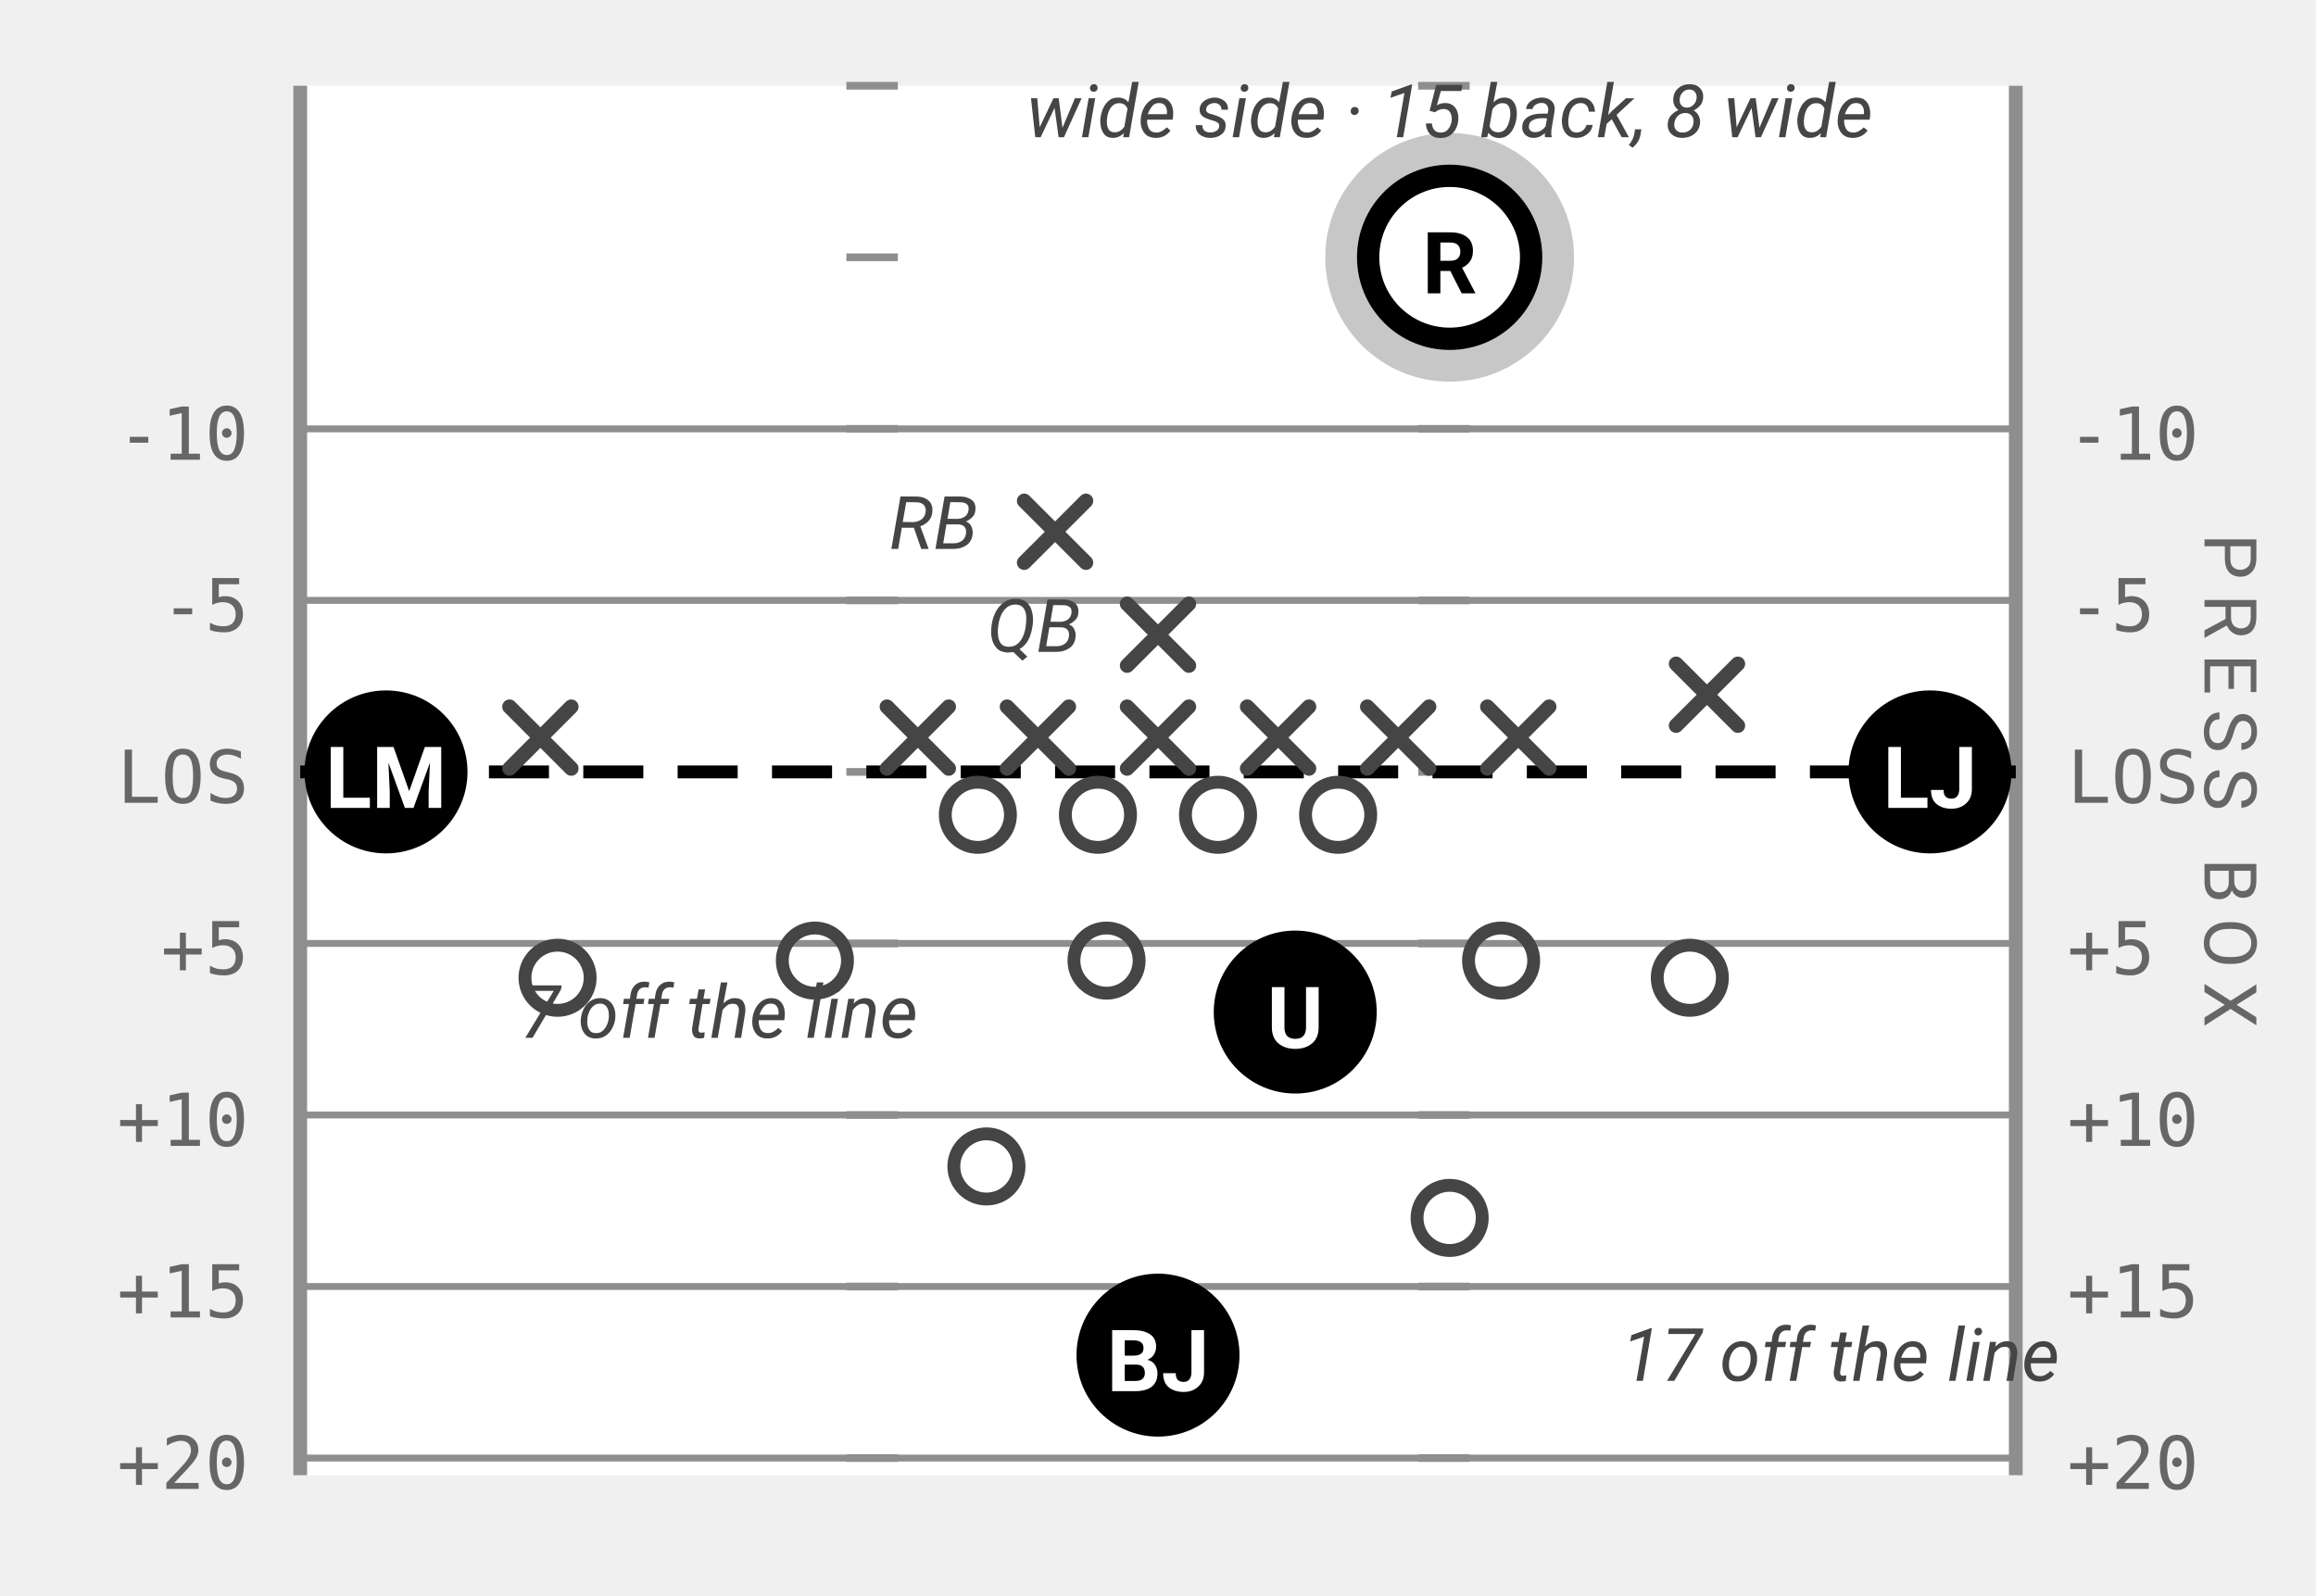
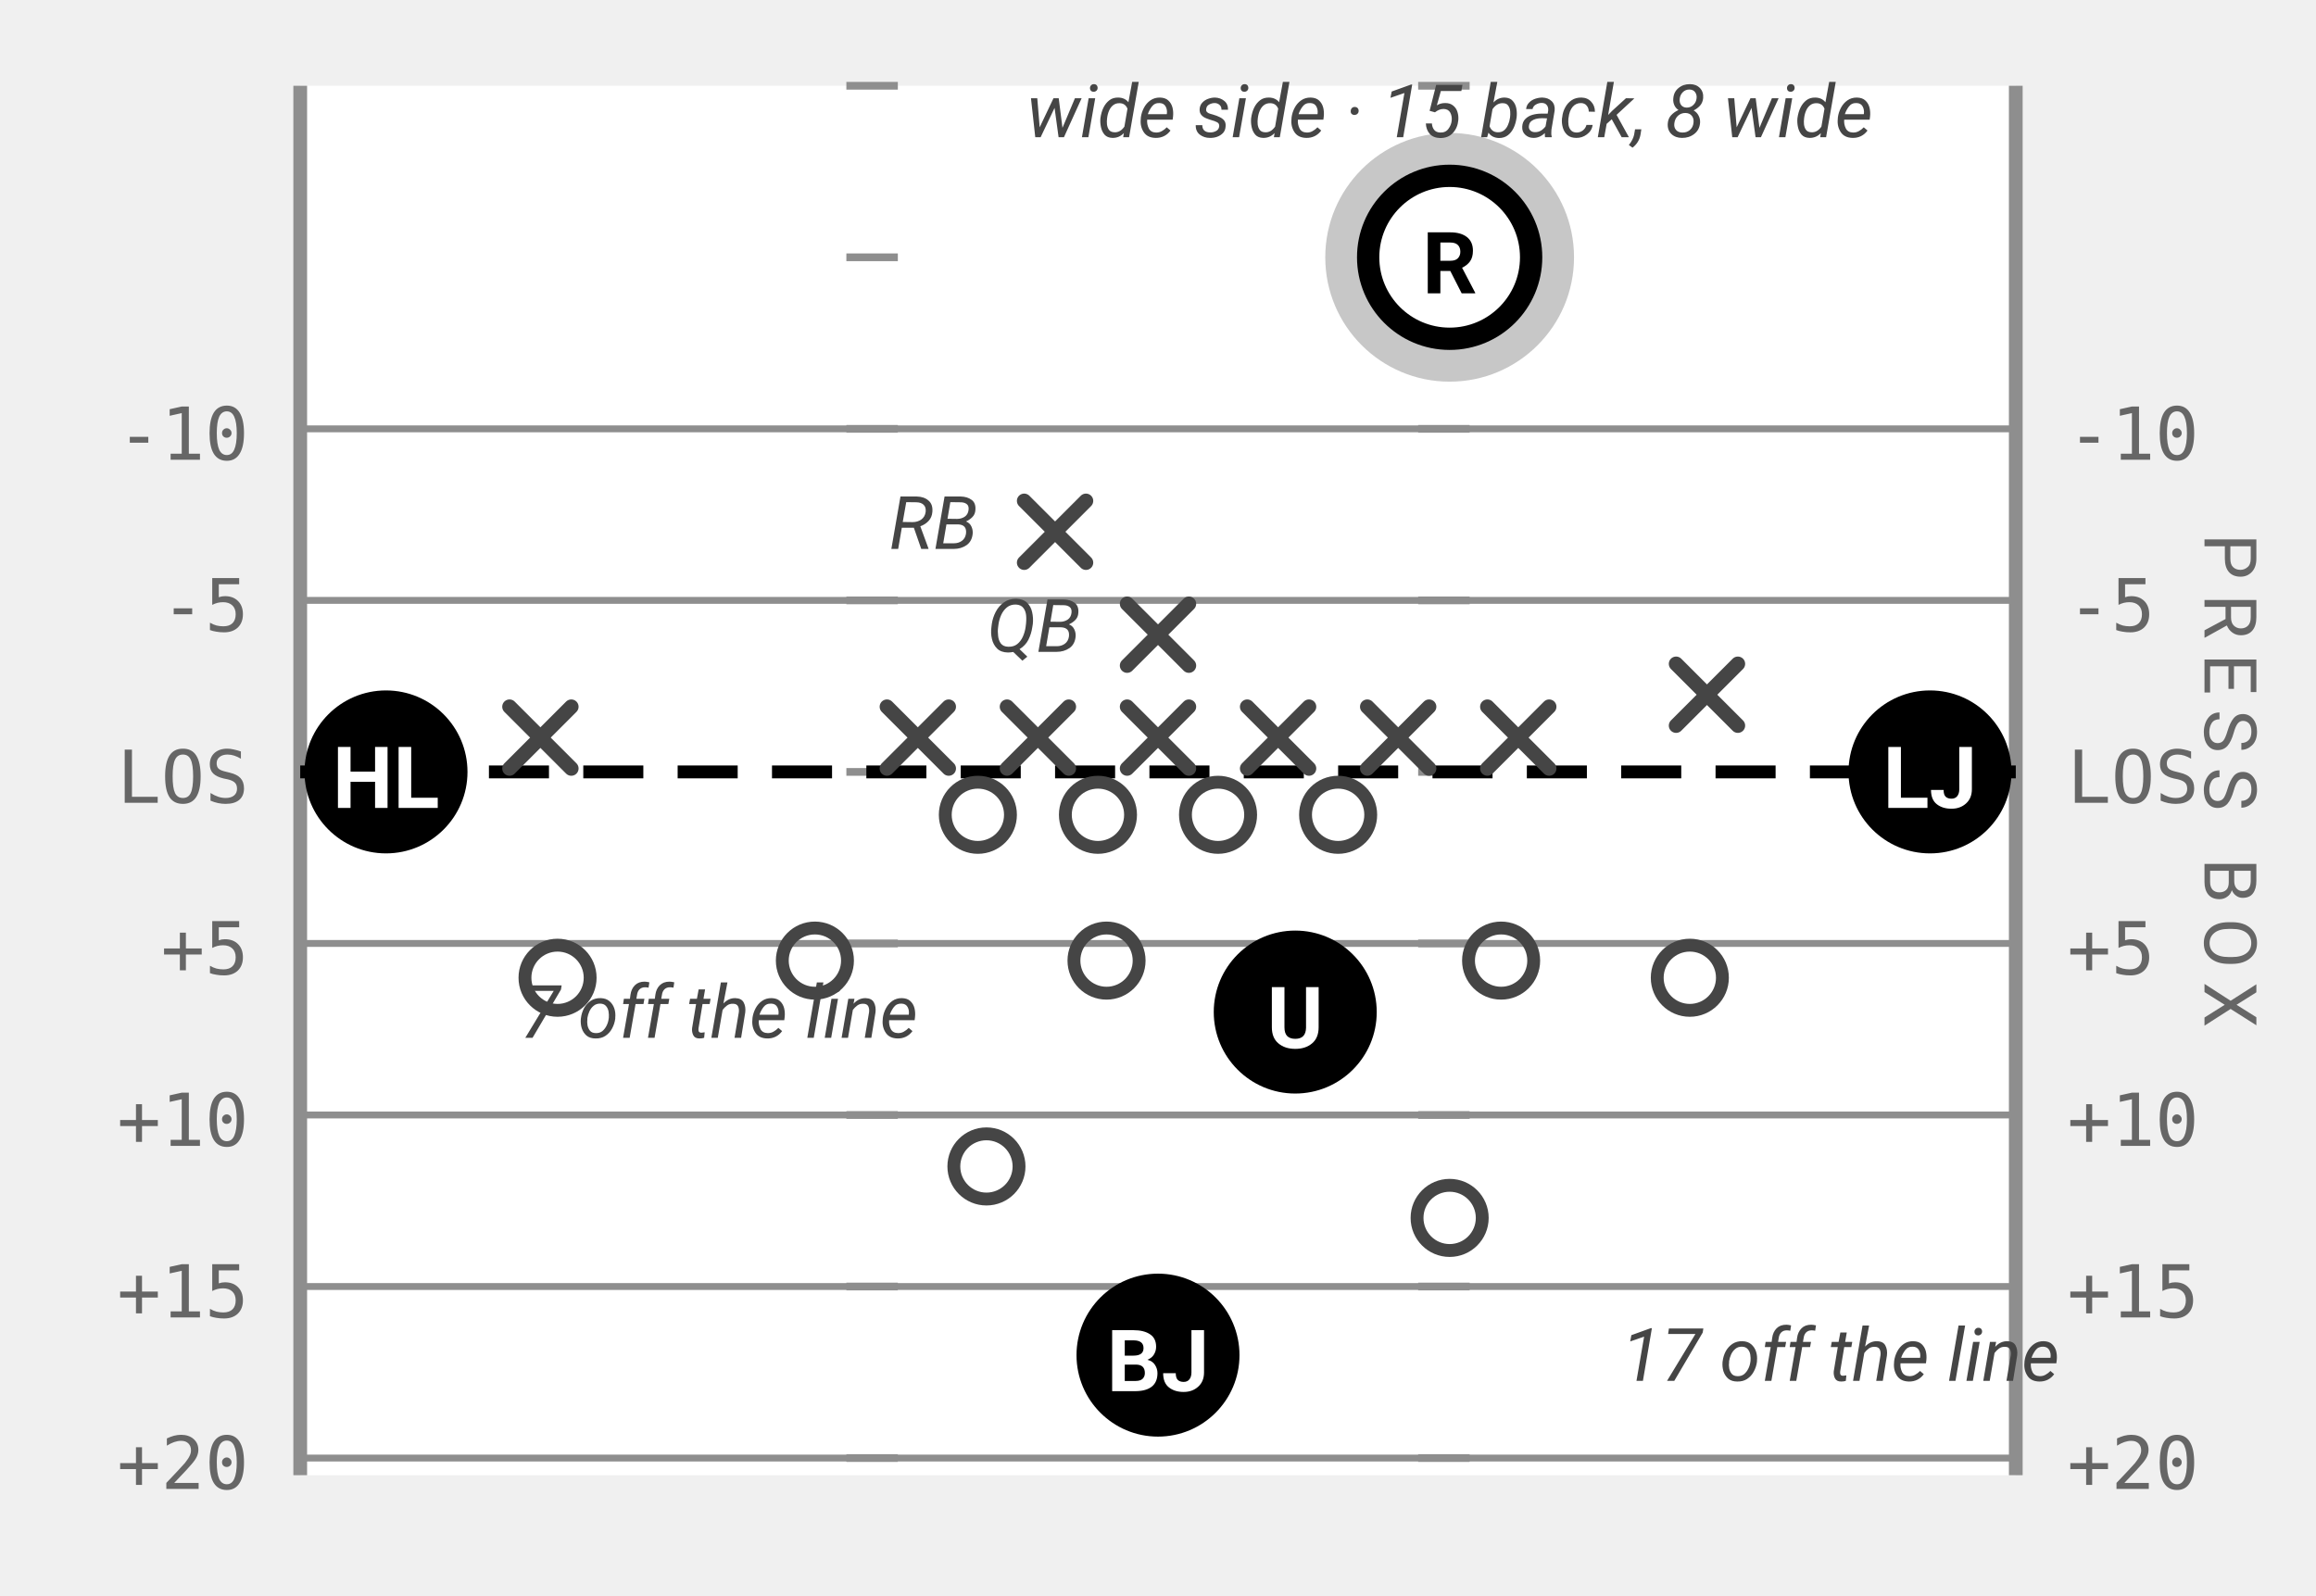
<svg xmlns="http://www.w3.org/2000/svg" viewBox="0 0 270 186" role="img" aria-label="Every down initial positions, crew of 5">
  <style>svg{font-family:system-ui,-apple-system,"Segoe UI",Roboto,"Helvetica Neue",Arial,sans-serif}
.turf{fill:#FFFFFF}
.ez{fill:url(#hz)}
.hl{stroke:#B8B8B8;stroke-width:1.15}
.sl{stroke:#8E8E8E;stroke-width:1.6;fill:none}
.yl{stroke:#8E8E8E;stroke-width:.8;fill:none}
.gl{stroke:#5A5A5A;stroke-width:2.2;fill:none}
.rl{stroke:#000000;stroke-width:1.5;stroke-dasharray:7 4;fill:none}
.hash{stroke:#8E8E8E;stroke-width:.9}
.post{stroke:#000000;stroke-width:3;fill:none;stroke-linecap:round}
.ylab{font-family:ui-monospace,Menlo,Consolas,monospace;font-size:8.5px;fill:#666666}
.ylab.end{text-anchor:end}
.ylab.start{text-anchor:start}
.pb{font-size:8.5px;letter-spacing:.2em;fill:#666666;text-anchor:middle;text-transform:uppercase}
.kp line{stroke:#454545;stroke-width:1.7;stroke-linecap:round}
.rp{fill:none;stroke:#454545;stroke-width:1.5}
.hat-b{fill:#000000}
.hat-w{fill:#FFFFFF;stroke:#000000;stroke-width:2.6}
.halo{fill:#C7C7C7}
.mk{font-size:10px;font-weight:600;text-anchor:middle}
.mk-l{fill:#FFFFFF}
.mk-d{fill:#000000}
.mv{stroke:#000000;stroke-width:1.7;fill:none;stroke-dasharray:.1 4.4;stroke-linecap:round}
.arh{fill:#000000}
.mvlab{font-size:8.4px;fill:#454545;text-anchor:middle;font-style:italic}
.note{font-size:8.6px;fill:#454545;font-style:italic}
.note.middle{text-anchor:middle}
.note.start{text-anchor:start}
.note.end{text-anchor:end}
.flagk{fill:#000000}
.flagt{stroke:#000000;stroke-width:1.4;stroke-linecap:round}</style>
  <defs>
    <pattern id="hz" width="7" height="7" patternUnits="userSpaceOnUse" patternTransform="rotate(45)">
      <line x1="0" y1="0" x2="0" y2="7" class="hl" />
    </pattern>
    <marker id="ar" viewBox="0 0 10 10" refX="8" refY="5" markerWidth="5" markerHeight="5" orient="auto-start-reverse">
      <path d="M0,1 L9,5 L0,9 z" class="arh" />
    </marker>
  </defs>
  <rect x="35" y="10" width="200" height="162" class="turf" />
  <line x1="98.67" y1="10" x2="104.67" y2="10" class="hash" />
  <line x1="165.33" y1="10" x2="171.33" y2="10" class="hash" />
  <line x1="98.67" y1="30" x2="104.67" y2="30" class="hash" />
  <line x1="165.33" y1="30" x2="171.33" y2="30" class="hash" />
  <line x1="98.67" y1="50" x2="104.67" y2="50" class="hash" />
  <line x1="165.33" y1="50" x2="171.33" y2="50" class="hash" />
  <line x1="98.67" y1="70" x2="104.67" y2="70" class="hash" />
  <line x1="165.33" y1="70" x2="171.33" y2="70" class="hash" />
  <line x1="98.67" y1="90" x2="104.67" y2="90" class="hash" />
  <line x1="165.33" y1="90" x2="171.33" y2="90" class="hash" />
  <line x1="98.67" y1="110" x2="104.67" y2="110" class="hash" />
  <line x1="165.33" y1="110" x2="171.33" y2="110" class="hash" />
  <line x1="98.67" y1="130" x2="104.67" y2="130" class="hash" />
  <line x1="165.33" y1="130" x2="171.33" y2="130" class="hash" />
  <line x1="98.67" y1="150" x2="104.67" y2="150" class="hash" />
  <line x1="165.33" y1="150" x2="171.33" y2="150" class="hash" />
  <line x1="98.67" y1="170" x2="104.67" y2="170" class="hash" />
  <line x1="165.33" y1="170" x2="171.33" y2="170" class="hash" />
  <line x1="35" y1="10" x2="35" y2="172" class="sl" />
  <line x1="235" y1="10" x2="235" y2="172" class="sl" />
  <line x1="35" y1="50" x2="235" y2="50" class="yl" />
  <text x="29" y="53.6" class="ylab end">-10</text>
  <text x="241" y="53.6" class="ylab start">-10</text>
  <line x1="35" y1="70" x2="235" y2="70" class="yl" />
  <text x="29" y="73.6" class="ylab end">-5</text>
  <text x="241" y="73.6" class="ylab start">-5</text>
  <line x1="35" y1="110" x2="235" y2="110" class="yl" />
  <text x="29" y="113.6" class="ylab end">+5</text>
  <text x="241" y="113.6" class="ylab start">+5</text>
  <line x1="35" y1="130" x2="235" y2="130" class="yl" />
  <text x="29" y="133.6" class="ylab end">+10</text>
  <text x="241" y="133.6" class="ylab start">+10</text>
  <line x1="35" y1="150" x2="235" y2="150" class="yl" />
  <text x="29" y="153.6" class="ylab end">+15</text>
  <text x="241" y="153.6" class="ylab start">+15</text>
  <line x1="35" y1="170" x2="235" y2="170" class="yl" />
  <text x="29" y="173.6" class="ylab end">+20</text>
  <text x="241" y="173.6" class="ylab start">+20</text>
  <line x1="35" y1="90" x2="235" y2="90" class="rl" />
  <text x="29" y="93.6" class="ylab end">LOS</text>
  <text x="241" y="93.6" class="ylab start">LOS</text>
  <text x="257" y="91" class="pb" transform="rotate(90 257 91)">PRESS BOX</text>
  <g class="kp">
    <line x1="103.4" y1="82.4" x2="110.6" y2="89.6" />
    <line x1="103.4" y1="89.6" x2="110.6" y2="82.4" />
  </g>
  <g class="kp">
    <line x1="117.4" y1="82.4" x2="124.6" y2="89.6" />
    <line x1="117.4" y1="89.6" x2="124.6" y2="82.4" />
  </g>
  <g class="kp">
    <line x1="131.4" y1="82.4" x2="138.6" y2="89.6" />
    <line x1="131.4" y1="89.6" x2="138.6" y2="82.4" />
  </g>
  <g class="kp">
    <line x1="145.4" y1="82.4" x2="152.6" y2="89.6" />
    <line x1="145.4" y1="89.6" x2="152.6" y2="82.4" />
  </g>
  <g class="kp">
    <line x1="159.4" y1="82.4" x2="166.6" y2="89.6" />
    <line x1="159.4" y1="89.6" x2="166.6" y2="82.4" />
  </g>
  <g class="kp">
    <line x1="173.4" y1="82.4" x2="180.6" y2="89.6" />
    <line x1="173.4" y1="89.6" x2="180.6" y2="82.4" />
  </g>
  <g class="kp">
    <line x1="59.4" y1="82.4" x2="66.6" y2="89.6" />
    <line x1="59.4" y1="89.6" x2="66.6" y2="82.4" />
  </g>
  <g class="kp">
    <line x1="195.4" y1="77.4" x2="202.6" y2="84.6" />
    <line x1="195.4" y1="84.6" x2="202.6" y2="77.4" />
  </g>
  <g class="kp">
    <line x1="131.4" y1="70.4" x2="138.6" y2="77.6" />
    <line x1="131.4" y1="77.6" x2="138.6" y2="70.4" />
  </g>
  <g class="kp">
    <line x1="119.4" y1="58.4" x2="126.6" y2="65.6" />
    <line x1="119.4" y1="65.6" x2="126.6" y2="58.4" />
  </g>
  <circle cx="114" cy="95" r="3.8" class="rp" />
  <circle cx="128" cy="95" r="3.8" class="rp" />
  <circle cx="142" cy="95" r="3.8" class="rp" />
  <circle cx="156" cy="95" r="3.8" class="rp" />
  <circle cx="95" cy="112" r="3.8" class="rp" />
  <circle cx="129" cy="112" r="3.8" class="rp" />
  <circle cx="175" cy="112" r="3.8" class="rp" />
  <circle cx="65" cy="114" r="3.8" class="rp" />
  <circle cx="197" cy="114" r="3.8" class="rp" />
  <circle cx="115" cy="136" r="3.8" class="rp" />
  <circle cx="169" cy="142" r="3.8" class="rp" />
  <g class="you">
    <circle cx="169" cy="30" r="14.5" class="halo" />
    <circle cx="169" cy="30" r="9.5" class="hat-w" />
    <text x="169" y="34.2" class="mk mk-d">R</text>
  </g>
  <g>
    <circle cx="151" cy="118" r="9.5" class="hat-b" />
    <text x="151" y="122.2" class="mk mk-l">U</text>
  </g>
  <g>
    <circle cx="45" cy="90" r="9.5" class="hat-b" />
-     <text x="45" y="94.2" class="mk mk-l">LM</text>
+     <text x="45" y="94.2" class="mk mk-l">HL</text>
  </g>
  <g>
    <circle cx="225" cy="90" r="9.5" class="hat-b" />
    <text x="225" y="94.2" class="mk mk-l">LJ</text>
  </g>
  <g>
    <circle cx="135" cy="158" r="9.5" class="hat-b" />
    <text x="135" y="162.2" class="mk mk-l">BJ</text>
  </g>
  <text x="126" y="76" class="note end">QB</text>
  <text x="114" y="64" class="note end">RB</text>
  <text x="169" y="16" class="note middle">wide side · 15 back, 8 wide</text>
  <text x="107" y="121" class="note end">7 off the line</text>
  <text x="189" y="161" class="note start">17 off the line</text>
</svg>
